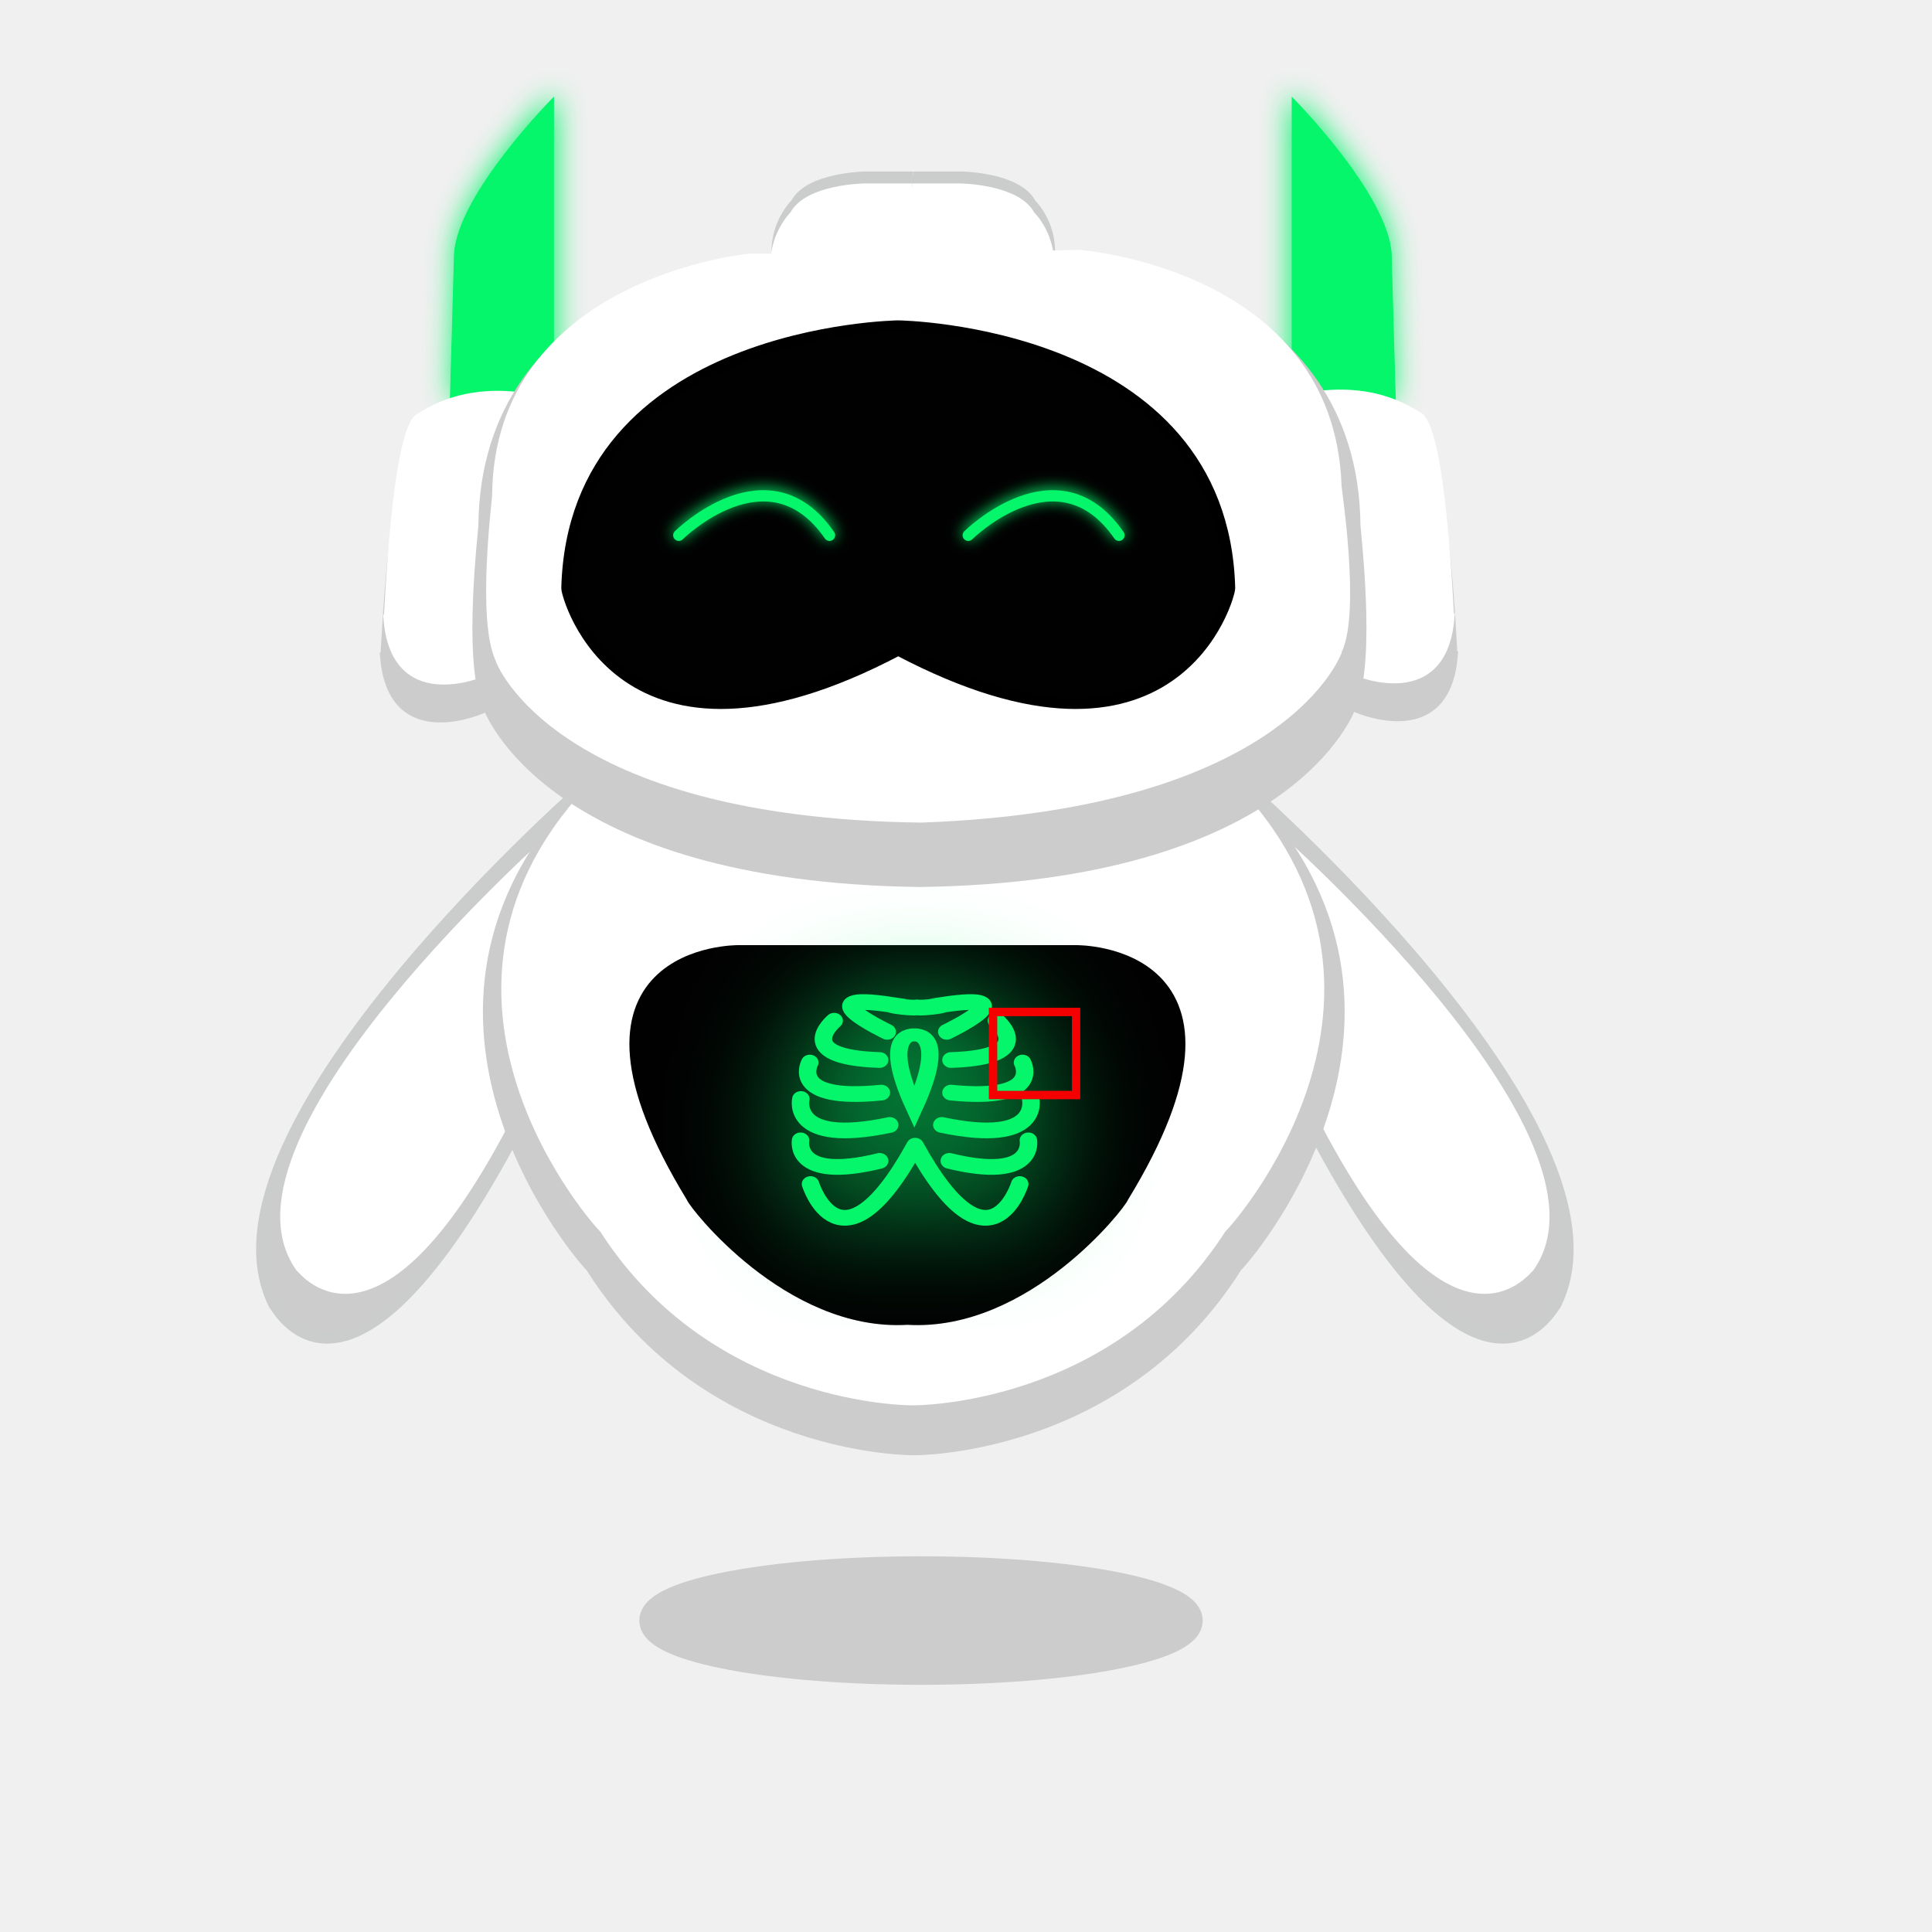
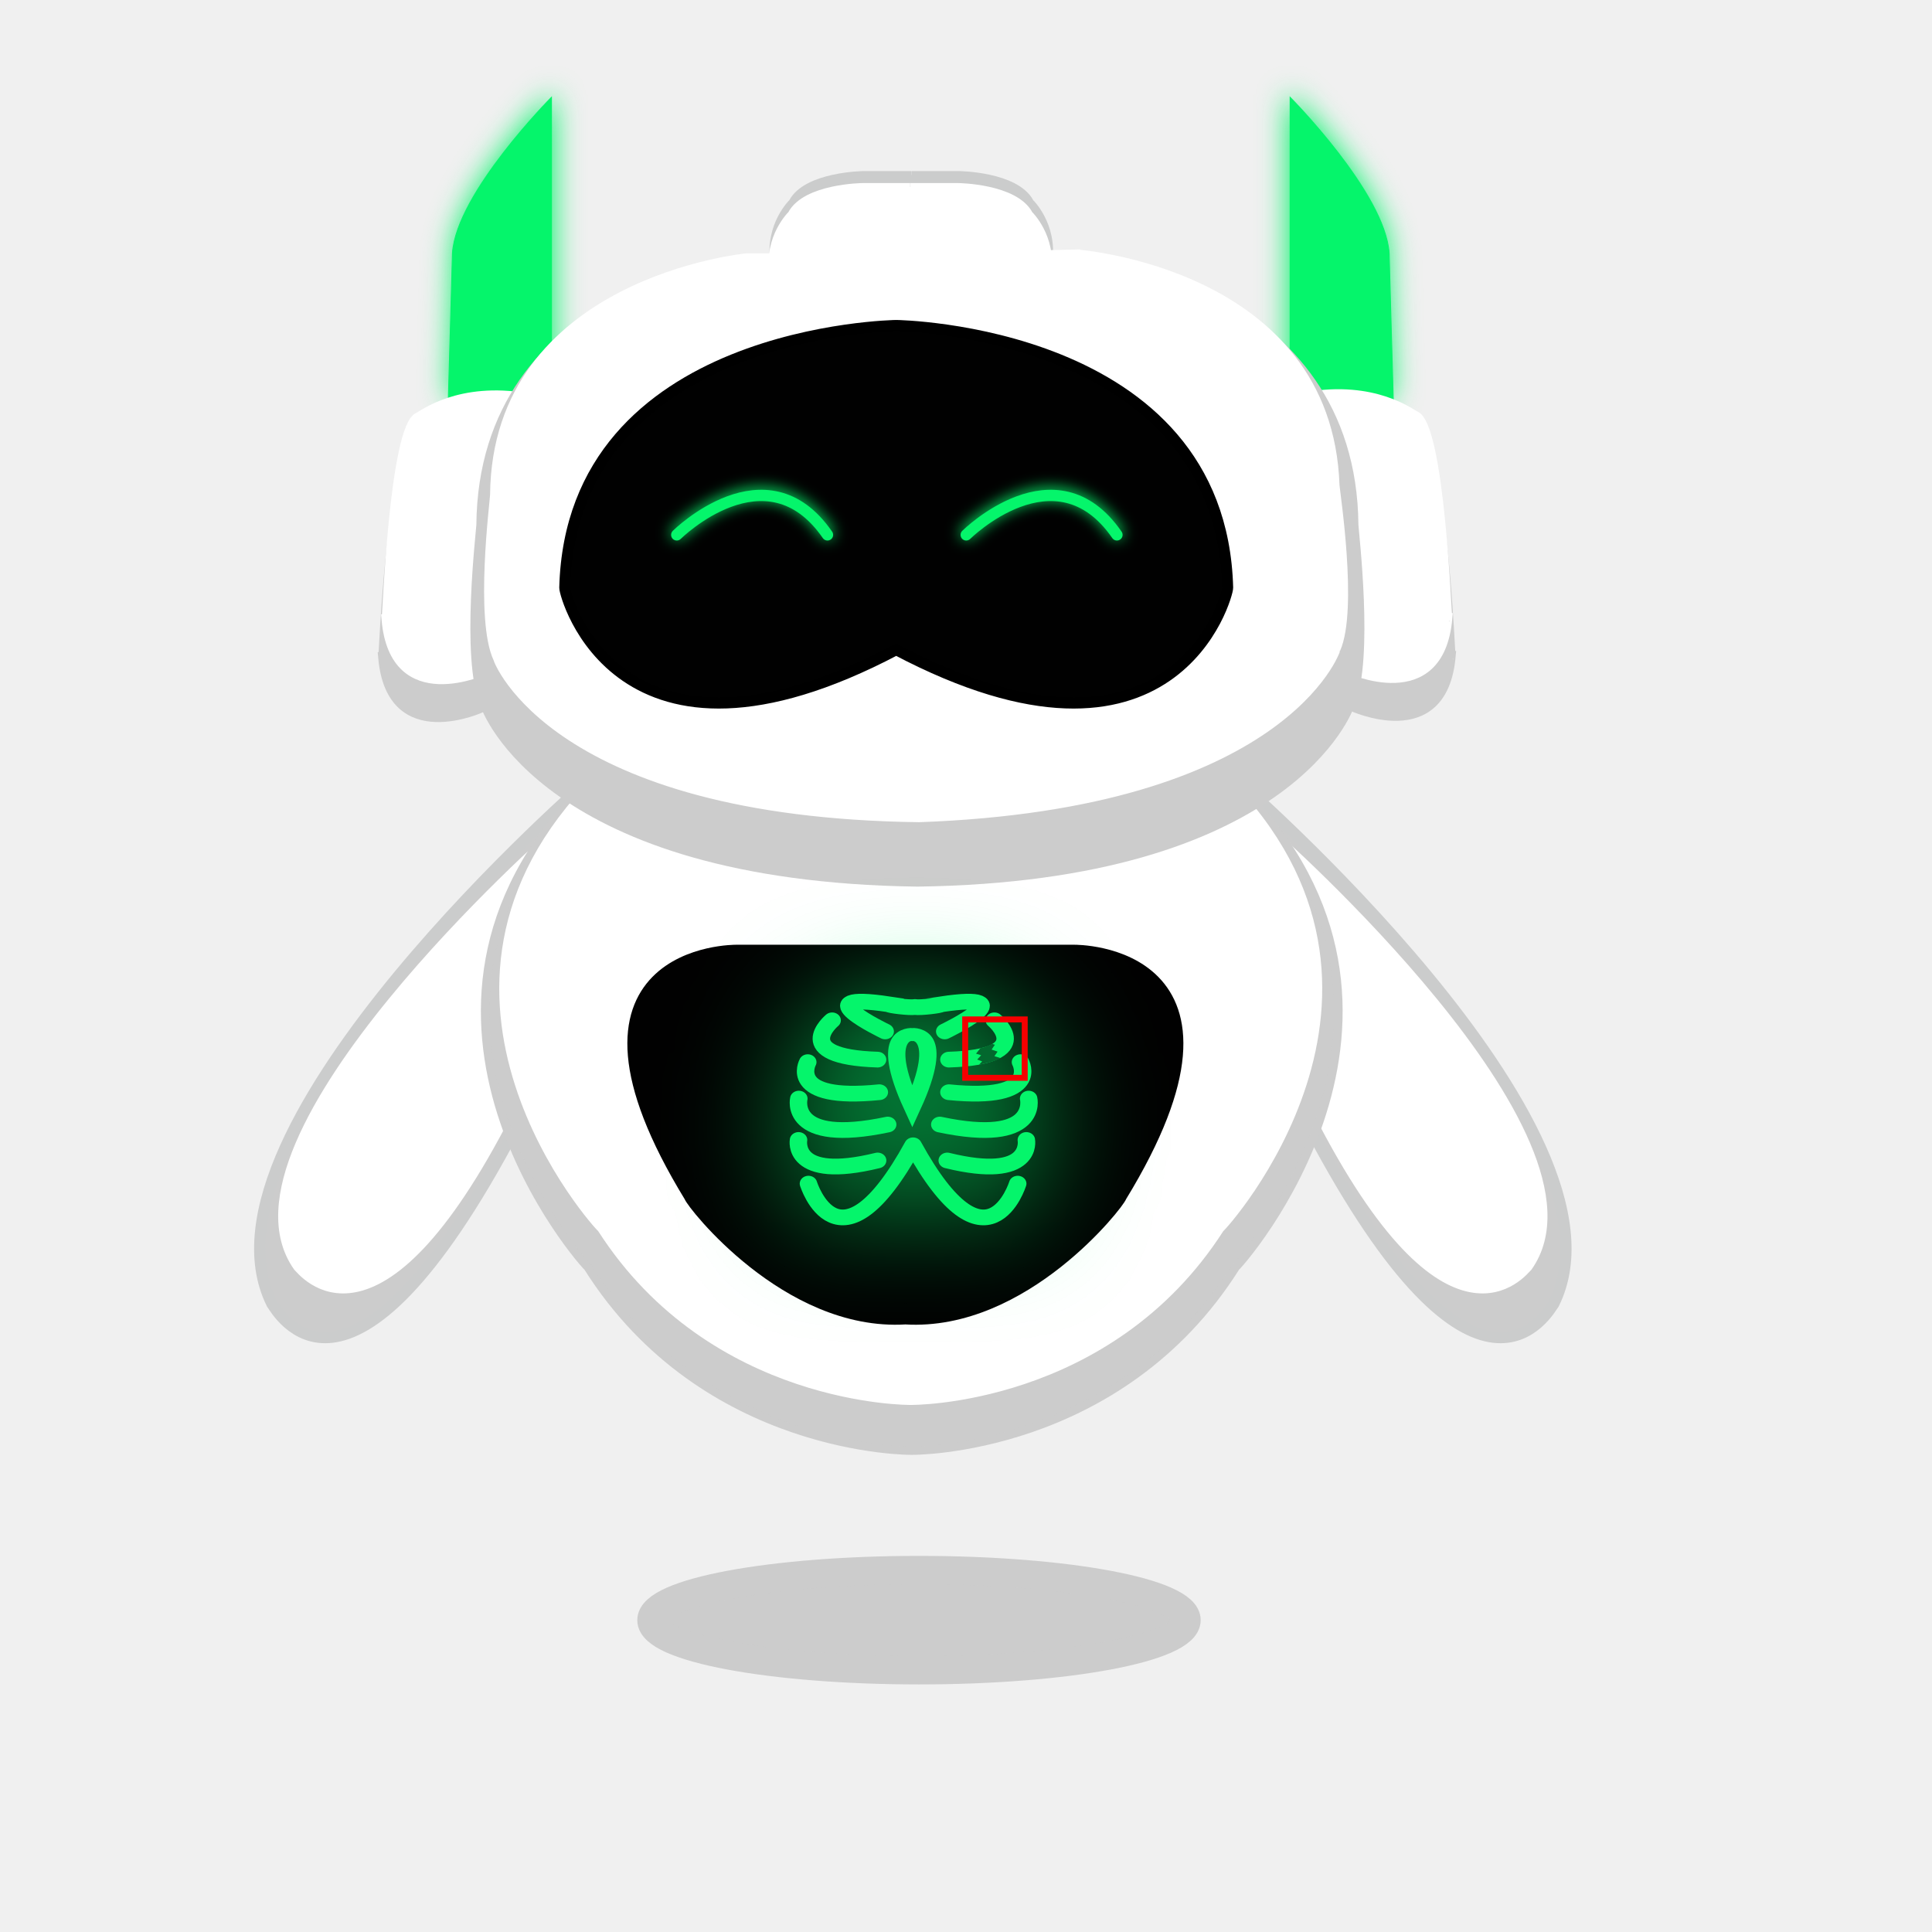
- <svg xmlns="http://www.w3.org/2000/svg" version="1.1" viewBox="0 0 4e3 4e3">
+ <svg xmlns="http://www.w3.org/2000/svg" version="1.1" viewBox="0 0 4000 4000">
  <defs>
-     <marker id="k" overflow="visible" orient="auto">
+     <marker id="h" overflow="visible" orient="auto">
      <path transform="matrix(.3 0 0 .3 -.69 0)" d="m8.72 4.03-10.93-4.01 10.93-4.02c-1.75 2.37-1.74 5.62 0 8.03z" />
    </marker>
-     <marker id="j" overflow="visible" orient="auto">
+     <marker id="i" overflow="visible" orient="auto">
      <path transform="matrix(-.3 0 0 -.3 .69 0)" d="m8.72 4.03-10.93-4.01 10.93-4.02c-1.75 2.37-1.74 5.62 0 8.03z" />
    </marker>
-     <filter id="l" x="-.153" y="-.583" width="1.305" height="2.166" color-interpolation-filters="sRGB">
+     <filter id="g" x="-.153" y="-.583" width="1.305" height="2.166" color-interpolation-filters="sRGB">
      <feGaussianBlur stdDeviation="14.971" />
    </filter>
-     <filter id="n" x="-.045" y="-.172" width="1.09" height="1.344" color-interpolation-filters="sRGB">
+     <filter id="e" x="-.045" y="-.172" width="1.09" height="1.344" color-interpolation-filters="sRGB">
      <feGaussianBlur stdDeviation="0.984" />
    </filter>
-     <filter id="p" x="-.341" y="-.117" width="1.683" height="1.233" color-interpolation-filters="sRGB">
+     <filter id="c" x="-.341" y="-.117" width="1.683" height="1.233" color-interpolation-filters="sRGB">
      <feGaussianBlur stdDeviation="30.012" />
    </filter>
-     <filter id="m" x="-.153" y="-.583" width="1.305" height="2.166" color-interpolation-filters="sRGB">
+     <filter id="f" x="-.153" y="-.583" width="1.305" height="2.166" color-interpolation-filters="sRGB">
      <feGaussianBlur stdDeviation="14.971" />
    </filter>
-     <filter id="o" x="-.045" y="-.172" width="1.09" height="1.344" color-interpolation-filters="sRGB">
+     <filter id="d" x="-.045" y="-.172" width="1.09" height="1.344" color-interpolation-filters="sRGB">
      <feGaussianBlur stdDeviation="0.984" />
    </filter>
-     <filter id="r" x="-.638" y="-.614" width="2.275" height="2.227" color-interpolation-filters="sRGB">
+     <filter id="a" x="-.638" y="-.614" width="2.275" height="2.227" color-interpolation-filters="sRGB">
      <feGaussianBlur stdDeviation="113.646" />
    </filter>
-     <filter id="q" x="-.341" y="-.117" width="1.683" height="1.233" color-interpolation-filters="sRGB">
+     <filter id="b" x="-.341" y="-.117" width="1.683" height="1.233" color-interpolation-filters="sRGB">
      <feGaussianBlur stdDeviation="30.012" />
    </filter>
  </defs>
-   <path d="m5960.6-252.57v5443.9" fill="none" marker-end="url(#j)" marker-start="url(#k)" stroke="#000" stroke-linecap="square" />
-   <g transform="translate(433.62 66.137)">
-     <g transform="translate(-60.151 -47.853)">
-       <g transform="translate(16.605 -1183.1)">
-         <g transform="translate(79.815 -416.81)">
-           <g stroke-linecap="round">
-             <path d="m2091.1 3193.8s839.31 726.13 660.22 1087.6c-9.268 11.975-157.03 293.35-502.84-360.53-7.513-5.093-157.37-727.1-157.37-727.1z" fill="#ccc" fill-opacity=".996" stroke="#cbcccc" stroke-width="23.41" />
-             <path d="m2165.7 3307.3s718.07 632.28 531.81 897.37c-9.208 8.504-161.8 214.14-434.97-321.11-6.517-4.57-96.839-576.26-96.839-576.26z" fill="#fff" stroke="#fff" stroke-width="19.737" />
+   <g>
+     <path d="m5960.6-252.57v5443.9" fill="none" marker-end="url(#i)" marker-start="url(#h)" stroke="#000" stroke-linecap="square" />
+     <g transform="translate(433.62 66.137)">
+       <g transform="translate(-64.372 -48.678)">
+         <g transform="translate(16.605 -1183.1)">
+           <g transform="translate(79.815 -416.81)">
+             <g stroke-linecap="round">
+               <path d="m2091.1 3193.8s839.31 726.13 660.22 1087.6c-9.268 11.975-157.03 293.35-502.84-360.53-7.513-5.093-157.37-727.1-157.37-727.1z" fill="#ccc" fill-opacity=".996" stroke="#cbcccc" stroke-width="23.41" />
+               <path d="m2165.7 3307.3s718.07 632.28 531.81 897.37c-9.208 8.504-161.8 214.14-434.97-321.11-6.517-4.57-96.839-576.26-96.839-576.26z" fill="#fff" stroke="#fff" stroke-width="19.737" />
+             </g>
+             <g transform="matrix(-1 0 0 1 2848.5 -.00037149)" stroke-linecap="round">
+               <path d="m2091.1 3193.8s839.31 726.13 660.22 1087.6c-9.268 11.975-157.03 293.35-502.84-360.53-7.513-5.093-157.37-727.1-157.37-727.1z" fill="#ccc" fill-opacity=".996" stroke="#cbcccc" stroke-width="23.41" />
+               <path d="m2165.7 3307.3s718.07 632.28 531.81 897.37c-9.208 8.504-161.8 214.14-434.97-321.11-6.517-4.57-96.839-576.26-96.839-576.26z" fill="#fff" stroke="#fff" stroke-width="19.737" />
+             </g>
+             <g transform="matrix(1.0214 0 0 .97154 -95.28 1292.3)" fill-opacity=".996">
+               <path class="UnoptimicedTransforms" transform="translate(27.255 -82.399)" d="m791.39 2061.9c-449.13 483.61 6.218 1018.7 10.18 1019.3 237.08 396.08 656.69 391.57 656.69 391.57s419.61 4.516 656.69-391.57c3.961-0.588 459.31-535.67 10.18-1019.3 1.194 3.414-666.87 126.63-666.87 126.63s-668.06-123.22-666.87-126.63z" fill="#ccc" stroke="#ccc" stroke-opacity=".996" stroke-width="17.31" />
+               <path class="UnoptimicedTransforms" transform="matrix(.95577 0 0 .93933 89.689 23.107)" d="m791.39 2061.9c-449.13 483.61 6.218 1018.7 10.18 1019.3 237.08 396.08 656.69 391.57 656.69 391.57s419.61 4.516 656.69-391.57c3.961-0.588 459.31-535.67 10.18-1019.3 1.194 3.414-666.87 126.63-666.87 126.63s-668.06-123.22-666.87-126.63z" fill="#fff" stroke="#fff" stroke-width="15.91" />
+             </g>
          </g>
-           <g transform="matrix(-1 0 0 1 2848.5 -.00037149)" stroke-linecap="round">
-             <path d="m2091.1 3193.8s839.31 726.13 660.22 1087.6c-9.268 11.975-157.03 293.35-502.84-360.53-7.513-5.093-157.37-727.1-157.37-727.1z" fill="#ccc" fill-opacity=".996" stroke="#cbcccc" stroke-width="23.41" />
-             <path d="m2165.7 3307.3s718.07 632.28 531.81 897.37c-9.208 8.504-161.8 214.14-434.97-321.11-6.517-4.57-96.839-576.26-96.839-576.26z" fill="#fff" stroke="#fff" stroke-width="19.737" />
-           </g>
-           <g transform="matrix(1.0214 0 0 .97154 -95.28 1292.3)" fill-opacity=".996">
-             <path class="UnoptimicedTransforms" transform="translate(27.255 -82.399)" d="m791.39 2061.9c-449.13 483.61 6.218 1018.7 10.18 1019.3 237.08 396.08 656.69 391.57 656.69 391.57s419.61 4.516 656.69-391.57c3.961-0.588 459.31-535.67 10.18-1019.3 1.194 3.414-666.87 126.63-666.87 126.63s-668.06-123.22-666.87-126.63z" fill="#ccc" stroke="#ccc" stroke-opacity=".996" stroke-width="17.31" />
-             <path class="UnoptimicedTransforms" transform="matrix(.95577 0 0 .93933 89.689 23.107)" d="m791.39 2061.9c-449.13 483.61 6.218 1018.7 10.18 1019.3 237.08 396.08 656.69 391.57 656.69 391.57s419.61 4.516 656.69-391.57c3.961-0.588 459.31-535.67 10.18-1019.3 1.194 3.414-666.87 126.63-666.87 126.63s-668.06-123.22-666.87-126.63z" fill="#fff" stroke="#fff" stroke-width="15.91" />
-           </g>
-         </g>
-         <g transform="translate(1691.1 -960.07)">
-           <g transform="translate(-1783.9 532.3)">
-             <path class="UnoptimicedTransforms" transform="translate(135.22 1213.8)" d="m1458.2 741.8h-99.008s-116.81 1.251-146.52 56.428c-0.365 0.939-48.74 46.636-38.47 122.6 1.838 2.086 284.21 0 284.21 0s282.37 2.086 284.21 0c10.269-75.969-38.105-121.67-38.47-122.6-29.706-55.176-146.52-56.428-146.52-56.428h-99.008" fill="#cbcccc" stroke="#cbcccc" stroke-width="15.91" />
-             <path class="UnoptimicedTransforms" transform="translate(133.23 1238.6)" d="m1458.2 741.8h-99.008s-116.81 1.251-146.52 56.428c-0.365 0.939-48.74 46.636-38.47 122.6 1.838 2.086 284.21 0 284.21 0s282.37 2.086 284.21 0c10.269-75.969-38.105-121.67-38.47-122.6-29.706-55.176-146.52-56.428-146.52-56.428h-99.008" fill="#fff" stroke="#fff" stroke-width="15.91" />
-             <g transform="matrix(-1 0 0 1 5150 1260.1)" fill="#05f56b" stroke="#05f56b" stroke-width="1.9">
-               <path d="m2775.9 1150.2v-623.58s-196.68 197.98-205 322.63c0.097 3.056-8.792 310.17-8.792 310.17z" filter="url(#p)" />
-               <g transform="translate(4.5945 -24.044)">
-                 <path d="m2767.4 1182.4v-623.58s-196.68 197.98-205 322.63c0.097 3.056-8.792 310.17-8.792 310.17z" fill="#05f56b" stroke="#05f56b" stroke-width="1.9" />
+           <g transform="translate(1691.1 -960.07)">
+             <g transform="translate(-1783.9 532.3)">
+               <path class="UnoptimicedTransforms" transform="translate(135.22 1213.8)" d="m1458.2 741.8h-99.008s-116.81 1.251-146.52 56.428c-0.365 0.939-48.74 46.636-38.47 122.6 1.838 2.086 284.21 0 284.21 0s282.37 2.086 284.21 0c10.269-75.969-38.105-121.67-38.47-122.6-29.706-55.176-146.52-56.428-146.52-56.428h-99.008" fill="#cbcccc" stroke="#cbcccc" stroke-width="15.91" />
+               <path class="UnoptimicedTransforms" transform="translate(133.23 1238.6)" d="m1458.2 741.8h-99.008s-116.81 1.251-146.52 56.428c-0.365 0.939-48.74 46.636-38.47 122.6 1.838 2.086 284.21 0 284.21 0s282.37 2.086 284.21 0c10.269-75.969-38.105-121.67-38.47-122.6-29.706-55.176-146.52-56.428-146.52-56.428h-99.008" fill="#fff" stroke="#fff" stroke-width="15.91" />
+               <g transform="matrix(-1 0 0 1 5150 1260.1)" fill="#05f56b" stroke="#05f56b" stroke-width="1.9">
+                 <path d="m2775.9 1150.2v-623.58s-196.68 197.98-205 322.63c0.097 3.056-8.792 310.17-8.792 310.17z" filter="url(#c)" />
+                 <g transform="translate(4.5945 -24.044)">
+                   <path d="m2767.4 1182.4v-623.58s-196.68 197.98-205 322.63c0.097 3.056-8.792 310.17-8.792 310.17z" fill="#05f56b" stroke="#05f56b" stroke-width="1.9" />
+                 </g>
              </g>
-             </g>
-             <g transform="translate(-1923.3 1260.1)" fill="#05f56b" stroke="#05f56b" stroke-width="1.9">
-               <path d="m2775.9 1150.2v-623.58s-196.68 197.98-205 322.63c0.097 3.056-8.792 310.17-8.792 310.17z" filter="url(#q)" />
-               <g transform="translate(4.5945 -24.044)">
-                 <path d="m2767.4 1182.4v-623.58s-196.68 197.98-205 322.63c0.097 3.056-8.792 310.17-8.792 310.17z" fill="#05f56b" stroke="#05f56b" stroke-width="1.9" />
+               <g transform="translate(-1923.3 1260.1)" fill="#05f56b" stroke="#05f56b" stroke-width="1.9">
+                 <path d="m2775.9 1150.2v-623.58s-196.68 197.98-205 322.63c0.097 3.056-8.792 310.17-8.792 310.17z" filter="url(#b)" />
+                 <g transform="translate(4.5945 -24.044)">
+                   <path d="m2767.4 1182.4v-623.58s-196.68 197.98-205 322.63c0.097 3.056-8.792 310.17-8.792 310.17z" fill="#05f56b" stroke="#05f56b" stroke-width="1.9" />
+                 </g>
              </g>
-             </g>
-             <g transform="matrix(.96892 0 0 .98064 53.427 151.12)">
-               <g transform="translate(68.575 1132.9)">
-                 <g transform="translate(-165.17 8.0802)" stroke-width="15.91">
-                   <path d="m2537.6 1245.5 88.063 576.9s198 92.196 215.83-106.76c-1.435 0.491-16.131-408.57-70.13-429.87-9.421-4.14-88.065-65.432-233.76-40.267z" fill="#ccc" fill-opacity=".996" stroke="#ccc" />
-                   <path d="m2530.4 1165.5 88.063 576.9s198 92.196 215.83-106.76c-1.435 0.491-16.131-408.57-70.13-429.87-9.421-4.14-88.065-65.432-233.76-40.267z" fill="#fff" stroke="#fff" />
+               <g transform="matrix(.96892 0 0 .98064 53.427 151.12)">
+                 <g transform="translate(68.575 1132.9)">
+                   <g transform="translate(-165.17 8.0802)" stroke-width="15.91">
+                     <path d="m2537.6 1245.5 88.063 576.9s198 92.196 215.83-106.76c-1.435 0.491-16.131-408.57-70.13-429.87-9.421-4.14-88.065-65.432-233.76-40.267z" fill="#ccc" fill-opacity=".996" stroke="#ccc" />
+                     <path d="m2530.4 1165.5 88.063 576.9s198 92.196 215.83-106.76c-1.435 0.491-16.131-408.57-70.13-429.87-9.421-4.14-88.065-65.432-233.76-40.267z" fill="#fff" stroke="#fff" />
+                   </g>
+                   <g transform="matrix(-1 0 0 1 3231.4 10.658)" stroke-width="15.91">
+                     <path d="m2537.6 1245.5 88.063 576.9s198 92.196 215.83-106.76c-1.435 0.491-16.131-408.57-70.13-429.87-9.421-4.14-88.065-65.432-233.76-40.267z" fill="#ccc" fill-opacity=".996" stroke="#ccc" />
+                     <path d="m2530.4 1165.5 88.063 576.9s198 92.196 215.83-106.76c-1.435 0.491-16.131-408.57-70.13-429.87-9.421-4.14-88.065-65.432-233.76-40.267z" fill="#fff" stroke="#fff" />
+                   </g>
+                   <path class="UnoptimicedTransforms" transform="translate(74.304 -12.59)" d="m1090.7 920.28s-538.74 53.864-542.75 539.08c-0.425 15.195-32.815 281.8 7.117 371.17-0.688 2.018 121.63 350.65 904.74 361.26 783.11-10.61 905.43-359.24 904.74-361.26 39.932-89.364 7.543-355.97 7.117-371.17-4.011-485.21-542.75-539.08-542.75-539.08h-369.11z" fill="#ccc" fill-opacity=".996" stroke="#ccc" stroke-width="61.11" />
+                   <path class="UnoptimicedTransforms" transform="matrix(.99649 0 0 .93292 82.905 21.563)" d="m1797.8 911.65-353.49 8.623h-353.6s-538.74 53.864-542.75 539.08c-0.425 15.195-32.815 281.8 7.117 371.17-0.688 2.018 121.63 350.65 904.74 361.26 782.62-29.704 896.4-381.21 895.66-383.21 37.741-90.312-1.142-356.05-1.938-371.23-15.842-484.97-555.74-525.68-555.74-525.68z" fill="#fff" stroke="#fff" stroke-width="15.91" />
                </g>
-                 <g transform="matrix(-1 0 0 1 3231.4 10.658)" stroke-width="15.91">
-                   <path d="m2537.6 1245.5 88.063 576.9s198 92.196 215.83-106.76c-1.435 0.491-16.131-408.57-70.13-429.87-9.421-4.14-88.065-65.432-233.76-40.267z" fill="#ccc" fill-opacity=".996" stroke="#ccc" />
-                   <path d="m2530.4 1165.5 88.063 576.9s198 92.196 215.83-106.76c-1.435 0.491-16.131-408.57-70.13-429.87-9.421-4.14-88.065-65.432-233.76-40.267z" fill="#fff" stroke="#fff" />
-                 </g>
-                 <path class="UnoptimicedTransforms" transform="translate(74.304 -12.59)" d="m1090.7 920.28s-538.74 53.864-542.75 539.08c-0.425 15.195-32.815 281.8 7.117 371.17-0.688 2.018 121.63 350.65 904.74 361.26 783.11-10.61 905.43-359.24 904.74-361.26 39.932-89.364 7.543-355.97 7.117-371.17-4.011-485.21-542.75-539.08-542.75-539.08h-369.11z" fill="#ccc" fill-opacity=".996" stroke="#ccc" stroke-width="61.11" />
-                 <path class="UnoptimicedTransforms" transform="matrix(.99649 0 0 .93292 82.905 21.563)" d="m1797.8 911.65-353.49 8.623h-353.6s-538.74 53.864-542.75 539.08c-0.425 15.195-32.815 281.8 7.117 371.17-0.688 2.018 121.63 350.65 904.74 361.26 782.62-29.704 896.4-381.21 895.66-383.21 37.741-90.312-1.142-356.05-1.938-371.23-15.842-484.97-555.74-525.68-555.74-525.68z" fill="#fff" stroke="#fff" stroke-width="15.91" />
+                 <path class="UnoptimicedTransforms" transform="translate(97.14 1083.5)" d="m1460.3 1074.5s-693.81 8.434-708.31 553.64c-0.848 14.911 113.62 440.45 708.31 130.78 594.69 309.67 709.15-115.87 708.3-130.78-14.498-545.21-708.3-553.64-708.3-553.64z" fill-opacity=".996" stroke="#000" stroke-linecap="round" stroke-width="23.41" />
              </g>
-               <path class="UnoptimicedTransforms" transform="translate(97.14 1083.5)" d="m1460.3 1074.5s-693.81 8.434-708.31 553.64c-0.848 14.911 113.62 440.45 708.31 130.78 594.69 309.67 709.15-115.87 708.3-130.78-14.498-545.21-708.3-553.64-708.3-553.64z" fill-opacity=".996" stroke="#000" stroke-linecap="round" stroke-width="23.41" />
-             </g>
-             <g transform="translate(679.21 1213.3)" fill-opacity="0" stroke="#05f56b" stroke-linecap="round" stroke-width="23.41">
-               <path d="m1028.4 1484.2s185.28-183.8 312.03 0" filter="url(#m)" />
-               <path d="m1028.2 1487.5s185.28-183.8 312.03 0" filter="url(#o)" style="mix-blend-mode:normal" />
-             </g>
-             <g transform="translate(79.925 1213.3)" fill-opacity="0" stroke="#05f56b" stroke-linecap="round" stroke-width="23.41">
-               <path d="m1028.4 1484.2s185.28-183.8 312.03 0" filter="url(#l)" />
-               <path d="m1028.2 1487.5s185.28-183.8 312.03 0" filter="url(#n)" style="mix-blend-mode:normal" />
+               <g transform="translate(679.21 1213.3)" fill-opacity="0" stroke="#05f56b" stroke-linecap="round" stroke-width="23.41">
+                 <path d="m1028.4 1484.2s185.28-183.8 312.03 0" filter="url(#f)" />
+                 <path d="m1028.2 1487.5s185.28-183.8 312.03 0" filter="url(#d)" style="mix-blend-mode:normal" />
+               </g>
+               <g transform="translate(79.925 1213.3)" fill-opacity="0" stroke="#05f56b" stroke-linecap="round" stroke-width="23.41">
+                 <path d="m1028.4 1484.2s185.28-183.8 312.03 0" filter="url(#g)" />
+                 <path d="m1028.2 1487.5s185.28-183.8 312.03 0" filter="url(#e)" style="mix-blend-mode:normal" />
+               </g>
            </g>
          </g>
        </g>
+         <ellipse cx="1533.4" cy="3336.9" rx="553.88" ry="103.7" fill="#ccc" fill-opacity=".996" stroke="#ccc" stroke-linecap="round" stroke-opacity=".996" stroke-width="58.72" />
+         <path class="UnoptimicedTransforms" transform="translate(.16551 -479.03)" d="m1155.3 2439.4s-393.16-4.477-87.842 494.63c2.21 11.184 196.9 262.73 437.6 247.76 240.7 14.968 435.39-236.58 437.6-247.76 305.31-499.1-87.842-494.63-87.842-494.63h-349.76z" fill="#010101" stroke="#010101" stroke-width="43.71" />
+         <g transform="matrix(1.0505 0 0 .9459 1256.1 2041.4)" fill="none" filter="url(#a)" stroke="#05f56b" stroke-linecap="round" stroke-width="34.41">
+           <path class="UnoptimicedTransforms" d="m49.665 422.29s59.298 212.96 206.2-83.933m206.2 83.933s-59.298 212.96-206.2-83.933" />
+           <path class="UnoptimicedTransforms" transform="matrix(.99194 0 0 .82734 -.80342 16.074)" d="m257.22 96.533s-69.653-10.103 0 192.16c69.653-202.26 0-192.16 0-192.16z" />
+           <path d="m96.324 64.794s-86.527 79.889 89.556 86.03" />
+           <path d="m416.07 64.794s86.527 79.889-89.556 86.03" />
+           <path d="m30.127 326.68s-15.762 91.679 155.86 44.91" />
+           <path d="m479.07 326.68s15.762 91.679-155.86 44.91" />
+           <path d="m30.689 236.15s-22.405 103.35 175.11 56.79" />
+           <path d="m483.62 236.15s22.405 103.35-175.11 56.79" />
+           <path d="m48.301 156.37s-42.857 86.437 141.02 65.784" />
+           <path d="m467.53 156.38s42.857 86.437-141.02 65.784" />
+           <path class="UnoptimicedTransforms" d="m200.87 89.13s-166.59-88.475 7.966-59.247c-1.397 2.099 39.105 7.685 50.721 5.934 11.616 1.75 52.118-3.835 50.721-5.934 174.56-29.227 7.966 59.247 7.966 59.247" />
+         </g>
+         <g transform="matrix(1.0505 0 0 .9459 1252.4 2033.7)" fill="none" stroke="#05f56b" stroke-linecap="round" stroke-width="34.41">
+           <path class="UnoptimicedTransforms" d="m49.665 422.29s59.298 212.96 206.2-83.933m206.2 83.933s-59.298 212.96-206.2-83.933" />
+           <path class="UnoptimicedTransforms" transform="matrix(.99194 0 0 .82734 -.80342 16.074)" d="m257.22 96.533s-69.653-10.103 0 192.16c69.653-202.26 0-192.16 0-192.16z" />
+           <path d="m96.324 64.794s-86.527 79.889 89.556 86.03" />
+           <path d="m416.07 64.794s86.527 79.889-89.556 86.03" />
+           <path d="m30.127 326.68s-15.762 91.679 155.86 44.91" />
+           <path d="m479.07 326.68s15.762 91.679-155.86 44.91" />
+           <path d="m30.689 236.15s-22.405 103.35 175.11 56.79" />
+           <path d="m483.62 236.15s22.405 103.35-175.11 56.79" />
+           <path d="m48.301 156.37s-42.857 86.437 141.02 65.784" />
+           <path d="m467.53 156.38s42.857 86.437-141.02 65.784" />
+           <path class="UnoptimicedTransforms" d="m200.87 89.13s-166.59-88.475 7.966-59.247c-1.397 2.099 39.105 7.685 50.721 5.934 11.616 1.75 52.118-3.835 50.721-5.934 174.56-29.227 7.966 59.247 7.966 59.247" />
+         </g>
+         <path d="m1660.6 2152.7-9.113 11.355 10.677 3.241-8.207 8.914 10.223 3.798-6.497 6.963s34.177-6.474 44.14-13.892c-0.228 0.029-12.206-3.825-12.206-3.825l6.51-9.479-12.356-4.15 6.825-10.158-5.769-1.614s-13.5 7.287-24.227 8.848z" fill="#035b28" opacity=".912" />
      </g>
-       <ellipse cx="1533.4" cy="3336.9" rx="553.88" ry="103.7" fill="#ccc" fill-opacity=".996" stroke="#ccc" stroke-linecap="round" stroke-opacity=".996" stroke-width="58.72" />
-       <path class="UnoptimicedTransforms" transform="translate(.16551 -479.03)" d="m1155.3 2439.4s-393.16-4.477-87.842 494.63c2.21 11.184 196.9 262.73 437.6 247.76 240.7 14.968 435.39-236.58 437.6-247.76 305.31-499.1-87.842-494.63-87.842-494.63h-349.76z" fill="#010101" stroke="#010101" stroke-width="43.71" />
-       <g transform="matrix(1.0505 0 0 .9459 1256.1 2041.4)" fill="none" filter="url(#r)" stroke="#05f56b" stroke-linecap="round" stroke-width="34.41">
-         <path class="UnoptimicedTransforms" d="m49.665 422.29s59.298 212.96 206.2-83.933m206.2 83.933s-59.298 212.96-206.2-83.933" />
-         <path class="UnoptimicedTransforms" transform="matrix(.99194 0 0 .82734 -.80342 16.074)" d="m257.22 96.533s-69.653-10.103 0 192.16c69.653-202.26 0-192.16 0-192.16z" />
-         <path d="m96.324 64.794s-86.527 79.889 89.556 86.03" />
-         <path d="m416.07 64.794s86.527 79.889-89.556 86.03" />
-         <path d="m30.127 326.68s-15.762 91.679 155.86 44.91" />
-         <path d="m479.07 326.68s15.762 91.679-155.86 44.91" />
-         <path d="m30.689 236.15s-22.405 103.35 175.11 56.79" />
-         <path d="m483.62 236.15s22.405 103.35-175.11 56.79" />
-         <path d="m48.301 156.37s-42.857 86.437 141.02 65.784" />
-         <path d="m467.53 156.38s42.857 86.437-141.02 65.784" />
-         <path class="UnoptimicedTransforms" d="m200.87 89.13s-166.59-88.475 7.966-59.247c-1.397 2.099 39.105 7.685 50.721 5.934 11.616 1.75 52.118-3.835 50.721-5.934 174.56-29.227 7.966 59.247 7.966 59.247" />
-       </g>
-       <g transform="matrix(1.0505 0 0 .9459 1252.4 2033.7)" fill="none" stroke="#05f56b" stroke-linecap="round" stroke-width="34.41">
-         <path class="UnoptimicedTransforms" d="m49.665 422.29s59.298 212.96 206.2-83.933m206.2 83.933s-59.298 212.96-206.2-83.933" />
-         <path class="UnoptimicedTransforms" transform="matrix(.99194 0 0 .82734 -.80342 16.074)" d="m257.22 96.533s-69.653-10.103 0 192.16c69.653-202.26 0-192.16 0-192.16z" />
-         <path d="m96.324 64.794s-86.527 79.889 89.556 86.03" />
-         <path d="m416.07 64.794s86.527 79.889-89.556 86.03" />
-         <path d="m30.127 326.68s-15.762 91.679 155.86 44.91" />
-         <path d="m479.07 326.68s15.762 91.679-155.86 44.91" />
-         <path d="m30.689 236.15s-22.405 103.35 175.11 56.79" />
-         <path d="m483.62 236.15s22.405 103.35-175.11 56.79" />
-         <path d="m48.301 156.37s-42.857 86.437 141.02 65.784" />
-         <path d="m467.53 156.38s42.857 86.437-141.02 65.784" />
-         <path class="UnoptimicedTransforms" d="m200.87 89.13s-166.59-88.475 7.966-59.247c-1.397 2.099 39.105 7.685 50.721 5.934 11.616 1.75 52.118-3.835 50.721-5.934 174.56-29.227 7.966 59.247 7.966 59.247" />
-       </g>
+       <rect x="1564.7" y="2044.5" width="123.25" height="120.88" fill="none" stroke="#f50000" stroke-linecap="round" stroke-width="12.339" />
    </g>
-     <rect x="1622.4" y="2029.1" width="171.9" height="171.9" fill="none" stroke="#f50000" stroke-linecap="round" stroke-width="17.378" />
  </g>
</svg>
